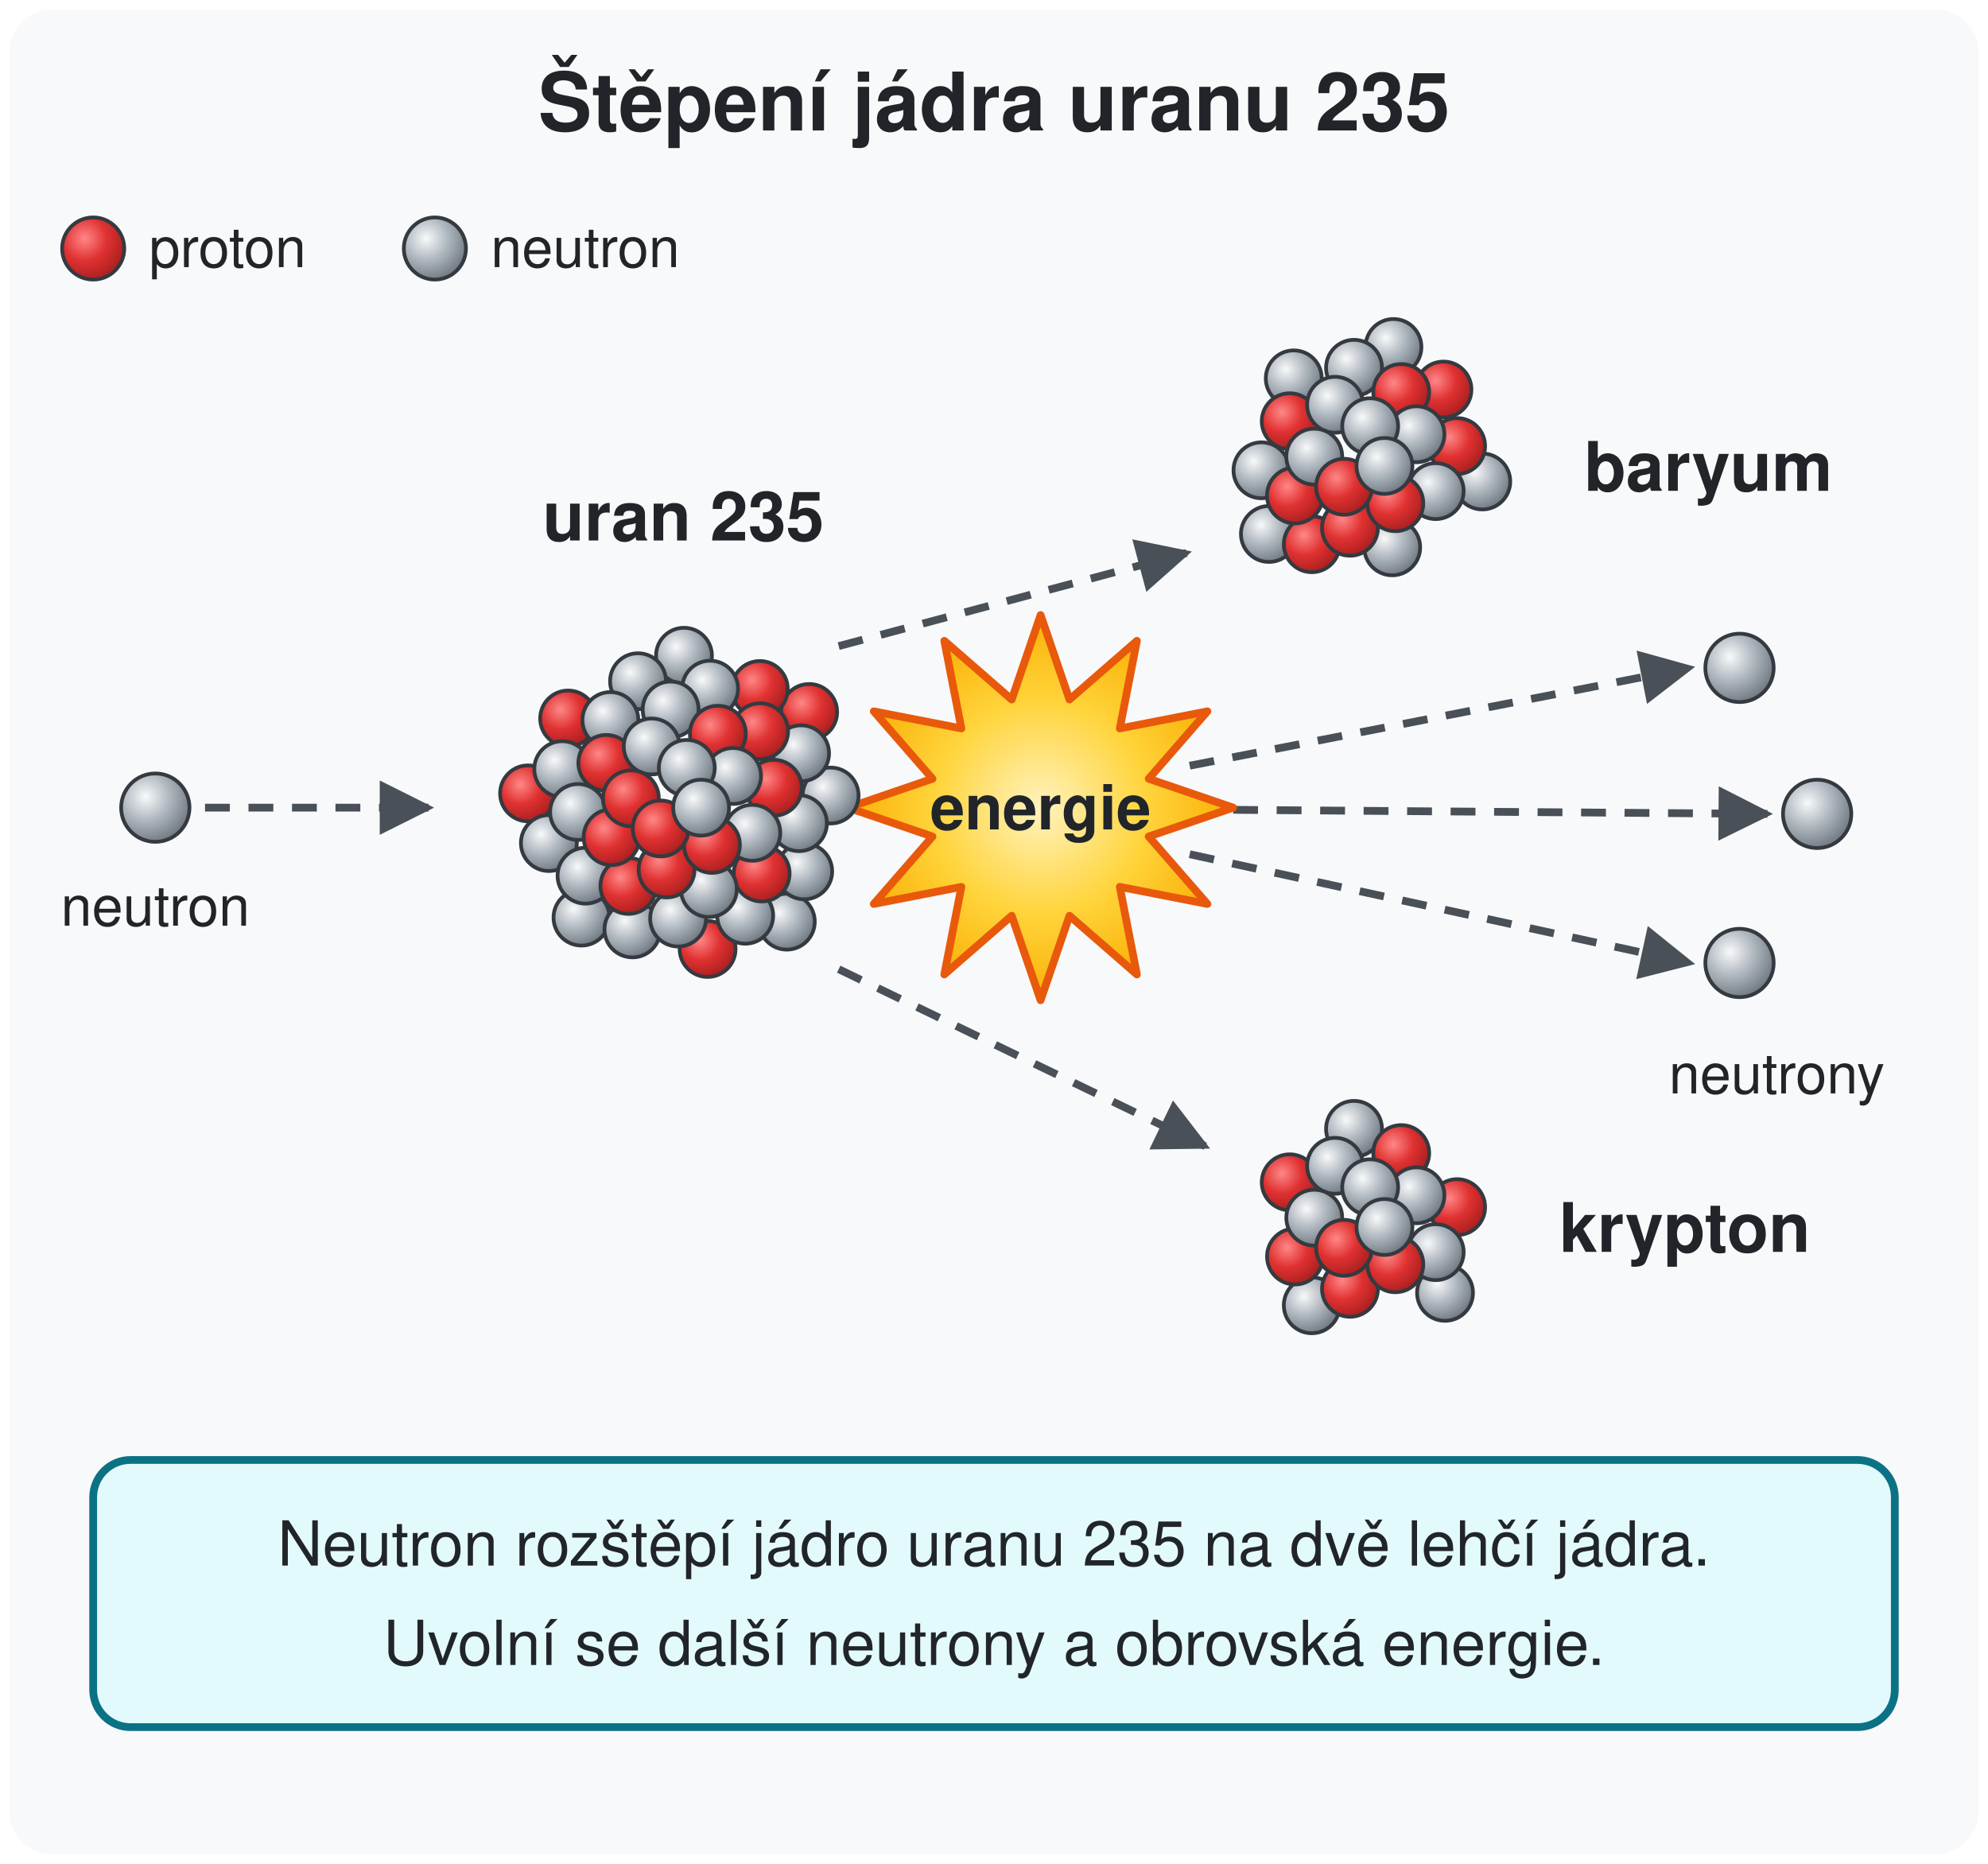
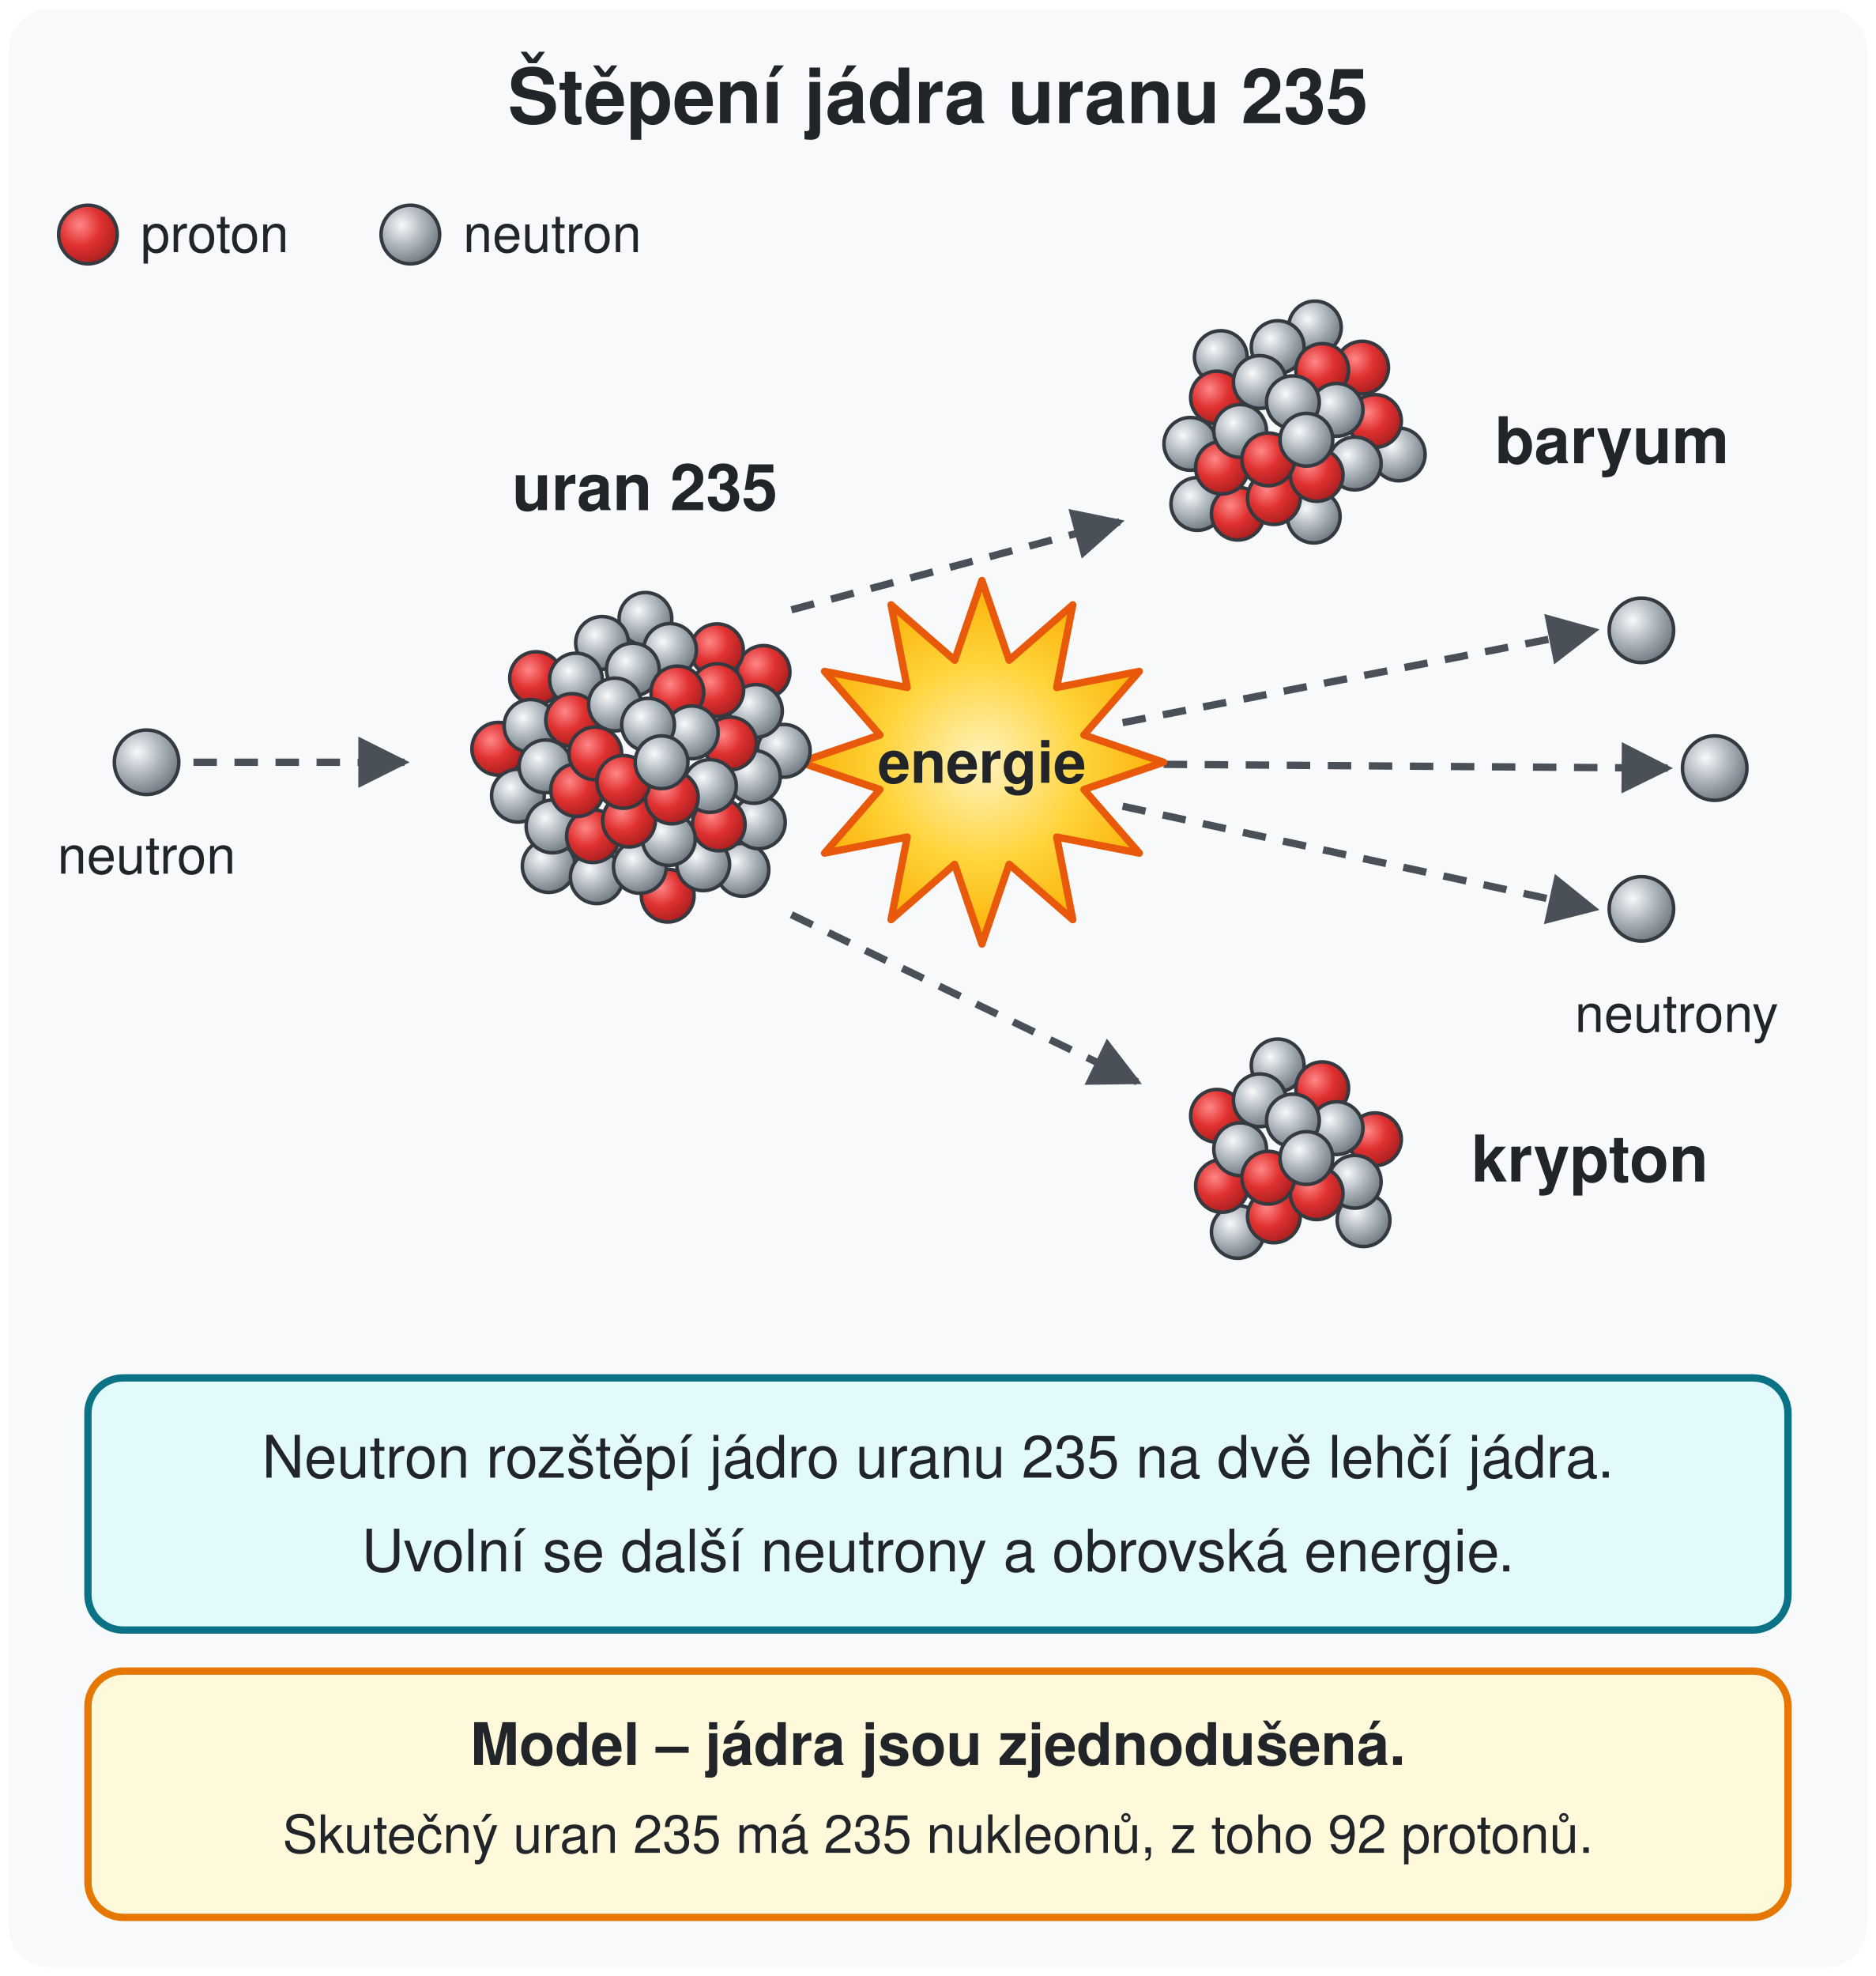
- <svg xmlns="http://www.w3.org/2000/svg" viewBox="0 0 640 600" font-family="'Segoe UI', Helvetica, Arial, sans-serif" role="img" aria-label="Štěpení jádra uranu 235. Neutron zleva narazí do velkého jádra uranu 235. Jádro se rozdělí na dvě lehčí jádra, baryum a krypton, vyletí tři další neutrony a uvolní se energie, znázorněná žlutou hvězdou. Červená kulička je proton, šedá neutron; těžká jádra jsou nakreslena zjednodušeně, ne kulička po kuličce; počet nukleonů i protonů před reakcí a po ní je stejný.">
+ <svg xmlns="http://www.w3.org/2000/svg" viewBox="0 0 640 674" font-family="'Segoe UI', Helvetica, Arial, sans-serif" role="img" aria-label="Štěpení jádra uranu 235. Neutron zleva narazí do velkého jádra uranu 235. Jádro se rozdělí na dvě lehčí jádra, baryum a krypton, vyletí tři další neutrony a uvolní se energie, znázorněná žlutou hvězdou. Červená kulička je proton, šedá neutron; těžká jádra jsou nakreslena zjednodušeně, ne kulička po kuličce; počet nukleonů i protonů před reakcí a po ní je stejný.">
  <style>
/* Předloha: PDF 19 Jaderná energie, s. 6 (obrázek: neutron → U 235 → Ba + Kr + 3 neutrony, hvězda energie) a s. 5 (rovnice).
   Výklad: § Štěpení jádra uranu. Těžká jádra jsou schematická (U 40 kuliček = 16 p + 24 n; Ba 22 = 9 p + 13 n; Kr 16 = 7 p + 9 n; 40 + 1 = 22 + 16 + 3 = 41 nukleonů, 16 = 9 + 7 protonů, ne 235/140/93); hvězda = energie (v předloze „200 MeV“ – ve výkladu není, proto jen slovo).
   Smyčka 6 s: neutron doletí, jádro se protáhne a rozpadne, lehčí jádra a 3 neutrony se rozletí. Bez animace = celé schéma jako v předloze. */
.s2n { animation: s2n 6s linear infinite; } .s2u { transform-box: view-box; transform-origin: 220px 260px; animation: s2u 6s ease-in-out infinite; }
.s2z { transform-box: view-box; transform-origin: 335px 260px; animation: s2z 6s ease-out infinite; }
.s2ba { animation: s2ba 6s ease-out infinite; } .s2kr { animation: s2kr 6s ease-out infinite; }
.s2v0 { animation: s2v0 6s ease-out infinite; } .s2v1 { animation: s2v1 6s ease-out infinite; } .s2v2 { animation: s2v2 6s ease-out infinite; }
@keyframes s2n { 0% { transform: translate(0px, 0px); opacity: 1; } 30% { transform: translate(108px, 0px); opacity: 1; } 32%, 100% { transform: translate(108px, 0px); opacity: 0; } }
@keyframes s2u { 0%, 26% { transform: scale(1, 1); opacity: 1; } 31% { transform: scale(1.14, .88); opacity: 1; } 34%, 96% { transform: scale(1.14, .88); opacity: 0; } 100% { transform: scale(1, 1); opacity: 1; } }
@keyframes s2z { 0%, 32% { transform: scale(.2); opacity: 0; } 38% { transform: scale(1.12); opacity: 1; } 45% { transform: scale(1); opacity: 1; } 92% { transform: scale(1); opacity: 1; } 97%, 100% { transform: scale(1); opacity: 0; } }
@keyframes s2ba { 0%, 33% { transform: translate(-220px, 110px); opacity: 0; } 35% { opacity: 1; } 60% { transform: translate(0px, 0px); opacity: 1; } 92% { transform: translate(0px, 0px); opacity: 1; } 97%, 100% { transform: translate(0px, 0px); opacity: 0; } }
@keyframes s2kr { 0%, 33% { transform: translate(-220px, -135px); opacity: 0; } 35% { opacity: 1; } 60% { transform: translate(0px, 0px); opacity: 1; } 92% { transform: translate(0px, 0px); opacity: 1; } 97%, 100% { transform: translate(0px, 0px); opacity: 0; } }
@keyframes s2v0 { 0%, 33% { transform: translate(-340px, 45px); opacity: 0; } 35% { opacity: 1; } 60% { transform: translate(0px, 0px); opacity: 1; } 92% { transform: translate(0px, 0px); opacity: 1; } 97%, 100% { transform: translate(0px, 0px); opacity: 0; } }
@keyframes s2v1 { 0%, 33% { transform: translate(-365px, -2px); opacity: 0; } 35% { opacity: 1; } 60% { transform: translate(0px, 0px); opacity: 1; } 92% { transform: translate(0px, 0px); opacity: 1; } 97%, 100% { transform: translate(0px, 0px); opacity: 0; } }
@keyframes s2v2 { 0%, 33% { transform: translate(-340px, -50px); opacity: 0; } 35% { opacity: 1; } 60% { transform: translate(0px, 0px); opacity: 1; } 92% { transform: translate(0px, 0px); opacity: 1; } 97%, 100% { transform: translate(0px, 0px); opacity: 0; } }
.s2ul { animation: s2ul 6s linear infinite; } .s2vl { animation: s2vl 6s linear infinite; }
@keyframes s2ul { 0%, 31% { opacity: 1; } 34%, 96% { opacity: 0; } 100% { opacity: 1; } }
@keyframes s2vl { 0%, 50% { opacity: 0; } 56%, 92% { opacity: 1; } 97%, 100% { opacity: 0; } }
@media (prefers-reduced-motion: reduce) { .s2n, .s2u, .s2z, .s2ba, .s2kr, .s2ul, .s2vl, .s2v0, .s2v1, .s2v2 { animation: none; } }
</style>
  <defs>
    <radialGradient id="gp" cx=".36" cy=".34" r=".72">
      <stop offset="0" stop-color="#ff8787" />
      <stop offset=".5" stop-color="#e03131" />
      <stop offset="1" stop-color="#a61e1e" />
    </radialGradient>
    <radialGradient id="gn" cx=".36" cy=".34" r=".72">
      <stop offset="0" stop-color="#f8f9fa" />
      <stop offset=".5" stop-color="#adb5bd" />
      <stop offset="1" stop-color="#6c757d" />
    </radialGradient>
    <radialGradient id="gz" cx=".5" cy=".5" r=".5">
      <stop offset="0" stop-color="#fff3bf" />
      <stop offset=".55" stop-color="#ffd43b" />
      <stop offset="1" stop-color="#fab005" />
    </radialGradient>
    <marker id="sip" viewBox="0 0 10 10" refX="9" refY="5" markerWidth="7" markerHeight="7" orient="auto-start-reverse">
      <path d="M0 0L10 5L0 10Z" fill="#495057" />
    </marker>
  </defs>
-   <rect x="3" y="3" width="634" height="594" rx="14" fill="#f8f9fa" />
+   <rect x="3" y="3" width="634" height="668" rx="14" fill="#f8f9fa" />
  <text x="320" y="42" font-size="26" font-weight="bold" fill="#212529" text-anchor="middle">Štěpení jádra uranu 235</text>
  <g>
    <circle cx="30" cy="80" r="10" fill="url(#gp)" stroke="#343a40" stroke-width="1.2" />
    <text x="48" y="86" font-size="18" fill="#212529">proton</text>
    <circle cx="140" cy="80" r="10" fill="url(#gn)" stroke="#343a40" stroke-width="1.2" />
    <text x="158" y="86" font-size="18" fill="#212529">neutron</text>
  </g>
  <path d="M66 260L138 260" stroke="#495057" stroke-width="2.5" stroke-dasharray="8 6" fill="none" marker-end="url(#sip)" />
  <path d="M270 208L382 178" stroke="#495057" stroke-width="2.5" stroke-dasharray="8 6" fill="none" marker-end="url(#sip)" />
  <path d="M270 312L388 369" stroke="#495057" stroke-width="2.5" stroke-dasharray="8 6" fill="none" marker-end="url(#sip)" />
  <path d="M383 246.5L544 215" stroke="#495057" stroke-width="2.5" stroke-dasharray="8 6" fill="none" marker-end="url(#sip)" />
  <path d="M383 260.6L569 262" stroke="#495057" stroke-width="2.5" stroke-dasharray="8 6" fill="none" marker-end="url(#sip)" />
  <path d="M383 275L544 310" stroke="#495057" stroke-width="2.5" stroke-dasharray="8 6" fill="none" marker-end="url(#sip)" />
  <g class="s2z">
    <path d="M335 198L344.3 225.2L366 206.3L360.5 234.5L388.7 229L369.8 250.7L397 260L369.8 269.3L388.7 291L360.5 285.5L366 313.7L344.3 294.8L335 322L325.7 294.8L304 313.7L309.5 285.5L281.3 291L300.2 269.3L273 260L300.2 250.7L281.3 229L309.5 234.5L304 206.3L325.7 225.2Z" fill="url(#gz)" stroke="#e8590c" stroke-width="2.5" stroke-linejoin="round" />
    <text x="335" y="267" font-size="20" fill="#212529" text-anchor="middle" font-weight="bold">energie</text>
  </g>
  <g class="s2u">
    <circle cx="260.5" cy="229.2" r="9" fill="url(#gp)" stroke="#343a40" stroke-width="1.2" />
    <circle cx="170" cy="255.4" r="9" fill="url(#gp)" stroke="#343a40" stroke-width="1.2" />
    <circle cx="253.3" cy="296.7" r="9" fill="url(#gn)" stroke="#343a40" stroke-width="1.2" />
    <circle cx="220.2" cy="211.1" r="9" fill="url(#gn)" stroke="#343a40" stroke-width="1.2" />
    <circle cx="187.2" cy="295.4" r="9" fill="url(#gn)" stroke="#343a40" stroke-width="1.2" />
    <circle cx="267.4" cy="256.1" r="9" fill="url(#gn)" stroke="#343a40" stroke-width="1.2" />
    <circle cx="182.9" cy="231.3" r="9" fill="url(#gp)" stroke="#343a40" stroke-width="1.2" />
    <circle cx="227.8" cy="305.5" r="9" fill="url(#gp)" stroke="#343a40" stroke-width="1.2" />
    <circle cx="244.6" cy="221.8" r="9" fill="url(#gp)" stroke="#343a40" stroke-width="1.2" />
    <circle cx="176.7" cy="271.4" r="9" fill="url(#gn)" stroke="#343a40" stroke-width="1.2" />
    <circle cx="258.9" cy="280.5" r="9" fill="url(#gn)" stroke="#343a40" stroke-width="1.2" />
    <circle cx="205.4" cy="219.3" r="9" fill="url(#gn)" stroke="#343a40" stroke-width="1.2" />
    <circle cx="203.6" cy="299.2" r="9" fill="url(#gn)" stroke="#343a40" stroke-width="1.2" />
    <circle cx="257.9" cy="242.5" r="9" fill="url(#gn)" stroke="#343a40" stroke-width="1.2" />
    <circle cx="181" cy="247.6" r="9" fill="url(#gn)" stroke="#343a40" stroke-width="1.2" />
    <circle cx="239.9" cy="294.8" r="9" fill="url(#gn)" stroke="#343a40" stroke-width="1.2" />
    <circle cx="228.6" cy="221.7" r="9" fill="url(#gn)" stroke="#343a40" stroke-width="1.2" />
    <circle cx="188.5" cy="281.9" r="9" fill="url(#gn)" stroke="#343a40" stroke-width="1.2" />
    <circle cx="257.2" cy="265" r="9" fill="url(#gn)" stroke="#343a40" stroke-width="1.2" />
    <circle cx="196.5" cy="231.8" r="9" fill="url(#gn)" stroke="#343a40" stroke-width="1.2" />
    <circle cx="218.3" cy="295.7" r="9" fill="url(#gn)" stroke="#343a40" stroke-width="1.2" />
    <circle cx="244.7" cy="235.4" r="9" fill="url(#gp)" stroke="#343a40" stroke-width="1.2" />
    <circle cx="186.1" cy="261.4" r="9" fill="url(#gn)" stroke="#343a40" stroke-width="1.2" />
    <circle cx="245.2" cy="281.2" r="9" fill="url(#gp)" stroke="#343a40" stroke-width="1.2" />
    <circle cx="215.9" cy="228.4" r="9" fill="url(#gn)" stroke="#343a40" stroke-width="1.2" />
    <circle cx="202.3" cy="285.2" r="9" fill="url(#gp)" stroke="#343a40" stroke-width="1.2" />
    <circle cx="249.1" cy="253.6" r="9" fill="url(#gp)" stroke="#343a40" stroke-width="1.2" />
    <circle cx="195.2" cy="245.6" r="9" fill="url(#gp)" stroke="#343a40" stroke-width="1.2" />
    <circle cx="228.2" cy="286.2" r="9" fill="url(#gn)" stroke="#343a40" stroke-width="1.2" />
    <circle cx="231.1" cy="236.2" r="9" fill="url(#gp)" stroke="#343a40" stroke-width="1.2" />
    <circle cx="196.9" cy="269.5" r="9" fill="url(#gp)" stroke="#343a40" stroke-width="1.2" />
    <circle cx="242.2" cy="268.1" r="9" fill="url(#gn)" stroke="#343a40" stroke-width="1.2" />
    <circle cx="209.8" cy="240.3" r="9" fill="url(#gn)" stroke="#343a40" stroke-width="1.2" />
    <circle cx="214.6" cy="279.9" r="9" fill="url(#gp)" stroke="#343a40" stroke-width="1.2" />
    <circle cx="236" cy="249.8" r="9" fill="url(#gn)" stroke="#343a40" stroke-width="1.2" />
    <circle cx="203.1" cy="257" r="9" fill="url(#gp)" stroke="#343a40" stroke-width="1.2" />
    <circle cx="229.2" cy="272" r="9" fill="url(#gp)" stroke="#343a40" stroke-width="1.2" />
    <circle cx="221.1" cy="247.2" r="9" fill="url(#gn)" stroke="#343a40" stroke-width="1.2" />
    <circle cx="212.7" cy="266.7" r="9" fill="url(#gp)" stroke="#343a40" stroke-width="1.2" />
    <circle cx="225.7" cy="260" r="9" fill="url(#gn)" stroke="#343a40" stroke-width="1.2" />
  </g>
  <g class="s2ul">
    <text x="220" y="174" font-size="22" fill="#212529" text-anchor="middle" font-weight="bold">uran 235</text>
  </g>
  <g class="s2n">
    <circle cx="50" cy="260" r="11" fill="url(#gn)" stroke="#343a40" stroke-width="1.2" />
    <text x="50" y="298" font-size="18" fill="#212529" text-anchor="middle">neutron</text>
  </g>
  <g class="s2ba">
    <circle cx="448.6" cy="111.7" r="9" fill="url(#gn)" stroke="#343a40" stroke-width="1.2" />
    <circle cx="408.5" cy="171.9" r="9" fill="url(#gn)" stroke="#343a40" stroke-width="1.2" />
    <circle cx="477.2" cy="155" r="9" fill="url(#gn)" stroke="#343a40" stroke-width="1.2" />
    <circle cx="416.5" cy="121.8" r="9" fill="url(#gn)" stroke="#343a40" stroke-width="1.2" />
    <circle cx="464.7" cy="125.4" r="9" fill="url(#gp)" stroke="#343a40" stroke-width="1.2" />
    <circle cx="406.1" cy="151.4" r="9" fill="url(#gn)" stroke="#343a40" stroke-width="1.2" />
    <circle cx="435.9" cy="118.4" r="9" fill="url(#gn)" stroke="#343a40" stroke-width="1.2" />
    <circle cx="422.3" cy="175.2" r="9" fill="url(#gp)" stroke="#343a40" stroke-width="1.2" />
    <circle cx="469.1" cy="143.6" r="9" fill="url(#gp)" stroke="#343a40" stroke-width="1.2" />
    <circle cx="415.2" cy="135.6" r="9" fill="url(#gp)" stroke="#343a40" stroke-width="1.2" />
    <circle cx="448.2" cy="176.2" r="9" fill="url(#gn)" stroke="#343a40" stroke-width="1.2" />
    <circle cx="451.1" cy="126.2" r="9" fill="url(#gp)" stroke="#343a40" stroke-width="1.2" />
    <circle cx="416.9" cy="159.5" r="9" fill="url(#gp)" stroke="#343a40" stroke-width="1.2" />
    <circle cx="462.2" cy="158.1" r="9" fill="url(#gn)" stroke="#343a40" stroke-width="1.2" />
    <circle cx="429.8" cy="130.3" r="9" fill="url(#gn)" stroke="#343a40" stroke-width="1.2" />
    <circle cx="434.6" cy="169.9" r="9" fill="url(#gp)" stroke="#343a40" stroke-width="1.2" />
    <circle cx="456" cy="139.8" r="9" fill="url(#gn)" stroke="#343a40" stroke-width="1.2" />
    <circle cx="423.1" cy="147" r="9" fill="url(#gn)" stroke="#343a40" stroke-width="1.2" />
    <circle cx="449.2" cy="162" r="9" fill="url(#gp)" stroke="#343a40" stroke-width="1.2" />
    <circle cx="441.1" cy="137.2" r="9" fill="url(#gn)" stroke="#343a40" stroke-width="1.2" />
    <circle cx="432.7" cy="156.7" r="9" fill="url(#gp)" stroke="#343a40" stroke-width="1.2" />
    <circle cx="445.7" cy="150" r="9" fill="url(#gn)" stroke="#343a40" stroke-width="1.2" />
  </g>
  <g class="s2vl">
    <text x="510" y="158" font-size="22" fill="#212529" font-weight="bold" text-anchor="start">baryum</text>
  </g>
  <g class="s2kr">
    <circle cx="465.2" cy="416.2" r="9" fill="url(#gn)" stroke="#343a40" stroke-width="1.2" />
    <circle cx="435.9" cy="363.4" r="9" fill="url(#gn)" stroke="#343a40" stroke-width="1.2" />
    <circle cx="422.3" cy="420.2" r="9" fill="url(#gn)" stroke="#343a40" stroke-width="1.2" />
    <circle cx="469.1" cy="388.6" r="9" fill="url(#gp)" stroke="#343a40" stroke-width="1.2" />
    <circle cx="415.2" cy="380.6" r="9" fill="url(#gp)" stroke="#343a40" stroke-width="1.2" />
    <circle cx="451.1" cy="371.2" r="9" fill="url(#gp)" stroke="#343a40" stroke-width="1.2" />
    <circle cx="416.9" cy="404.5" r="9" fill="url(#gp)" stroke="#343a40" stroke-width="1.2" />
    <circle cx="462.2" cy="403.1" r="9" fill="url(#gn)" stroke="#343a40" stroke-width="1.2" />
    <circle cx="429.8" cy="375.3" r="9" fill="url(#gn)" stroke="#343a40" stroke-width="1.2" />
    <circle cx="434.6" cy="414.9" r="9" fill="url(#gp)" stroke="#343a40" stroke-width="1.2" />
    <circle cx="456" cy="384.8" r="9" fill="url(#gn)" stroke="#343a40" stroke-width="1.2" />
    <circle cx="423.1" cy="392" r="9" fill="url(#gn)" stroke="#343a40" stroke-width="1.2" />
    <circle cx="449.2" cy="407" r="9" fill="url(#gp)" stroke="#343a40" stroke-width="1.2" />
    <circle cx="441.1" cy="382.2" r="9" fill="url(#gn)" stroke="#343a40" stroke-width="1.2" />
    <circle cx="432.7" cy="401.7" r="9" fill="url(#gp)" stroke="#343a40" stroke-width="1.2" />
    <circle cx="445.7" cy="395" r="9" fill="url(#gn)" stroke="#343a40" stroke-width="1.2" />
  </g>
  <g class="s2vl">
    <text x="502" y="403" font-size="22" fill="#212529" font-weight="bold" text-anchor="start">krypton</text>
  </g>
  <g class="s2v0">
    <circle cx="560" cy="215" r="11" fill="url(#gn)" stroke="#343a40" stroke-width="1.2" />
  </g>
  <g class="s2v1">
    <circle cx="585" cy="262" r="11" fill="url(#gn)" stroke="#343a40" stroke-width="1.2" />
  </g>
  <g class="s2v2">
    <circle cx="560" cy="310" r="11" fill="url(#gn)" stroke="#343a40" stroke-width="1.2" />
  </g>
  <g class="s2vl">
    <text x="572" y="352" font-size="18" fill="#212529" text-anchor="middle">neutrony</text>
  </g>
  <rect x="30" y="470" width="580" height="86" rx="12" fill="#e3fafc" stroke="#0b7285" stroke-width="2.5" />
  <text x="320" y="504" font-size="20" fill="#212529" text-anchor="middle">Neutron rozštěpí jádro uranu 235 na dvě lehčí jádra.</text>
  <text x="320" y="536" font-size="20" fill="#212529" text-anchor="middle">Uvolní se další neutrony a obrovská energie.</text>
+   <rect x="30" y="570" width="580" height="84" rx="12" fill="#fff9db" stroke="#e67700" stroke-width="2.5" />
+   <text x="320" y="602" font-size="20" fill="#212529" text-anchor="middle" font-weight="bold">Model – jádra jsou zjednodušená.</text>
+   <text x="320" y="632" font-size="18" fill="#212529" text-anchor="middle">Skutečný uran 235 má 235 nukleonů, z toho 92 protonů.</text>
</svg>
